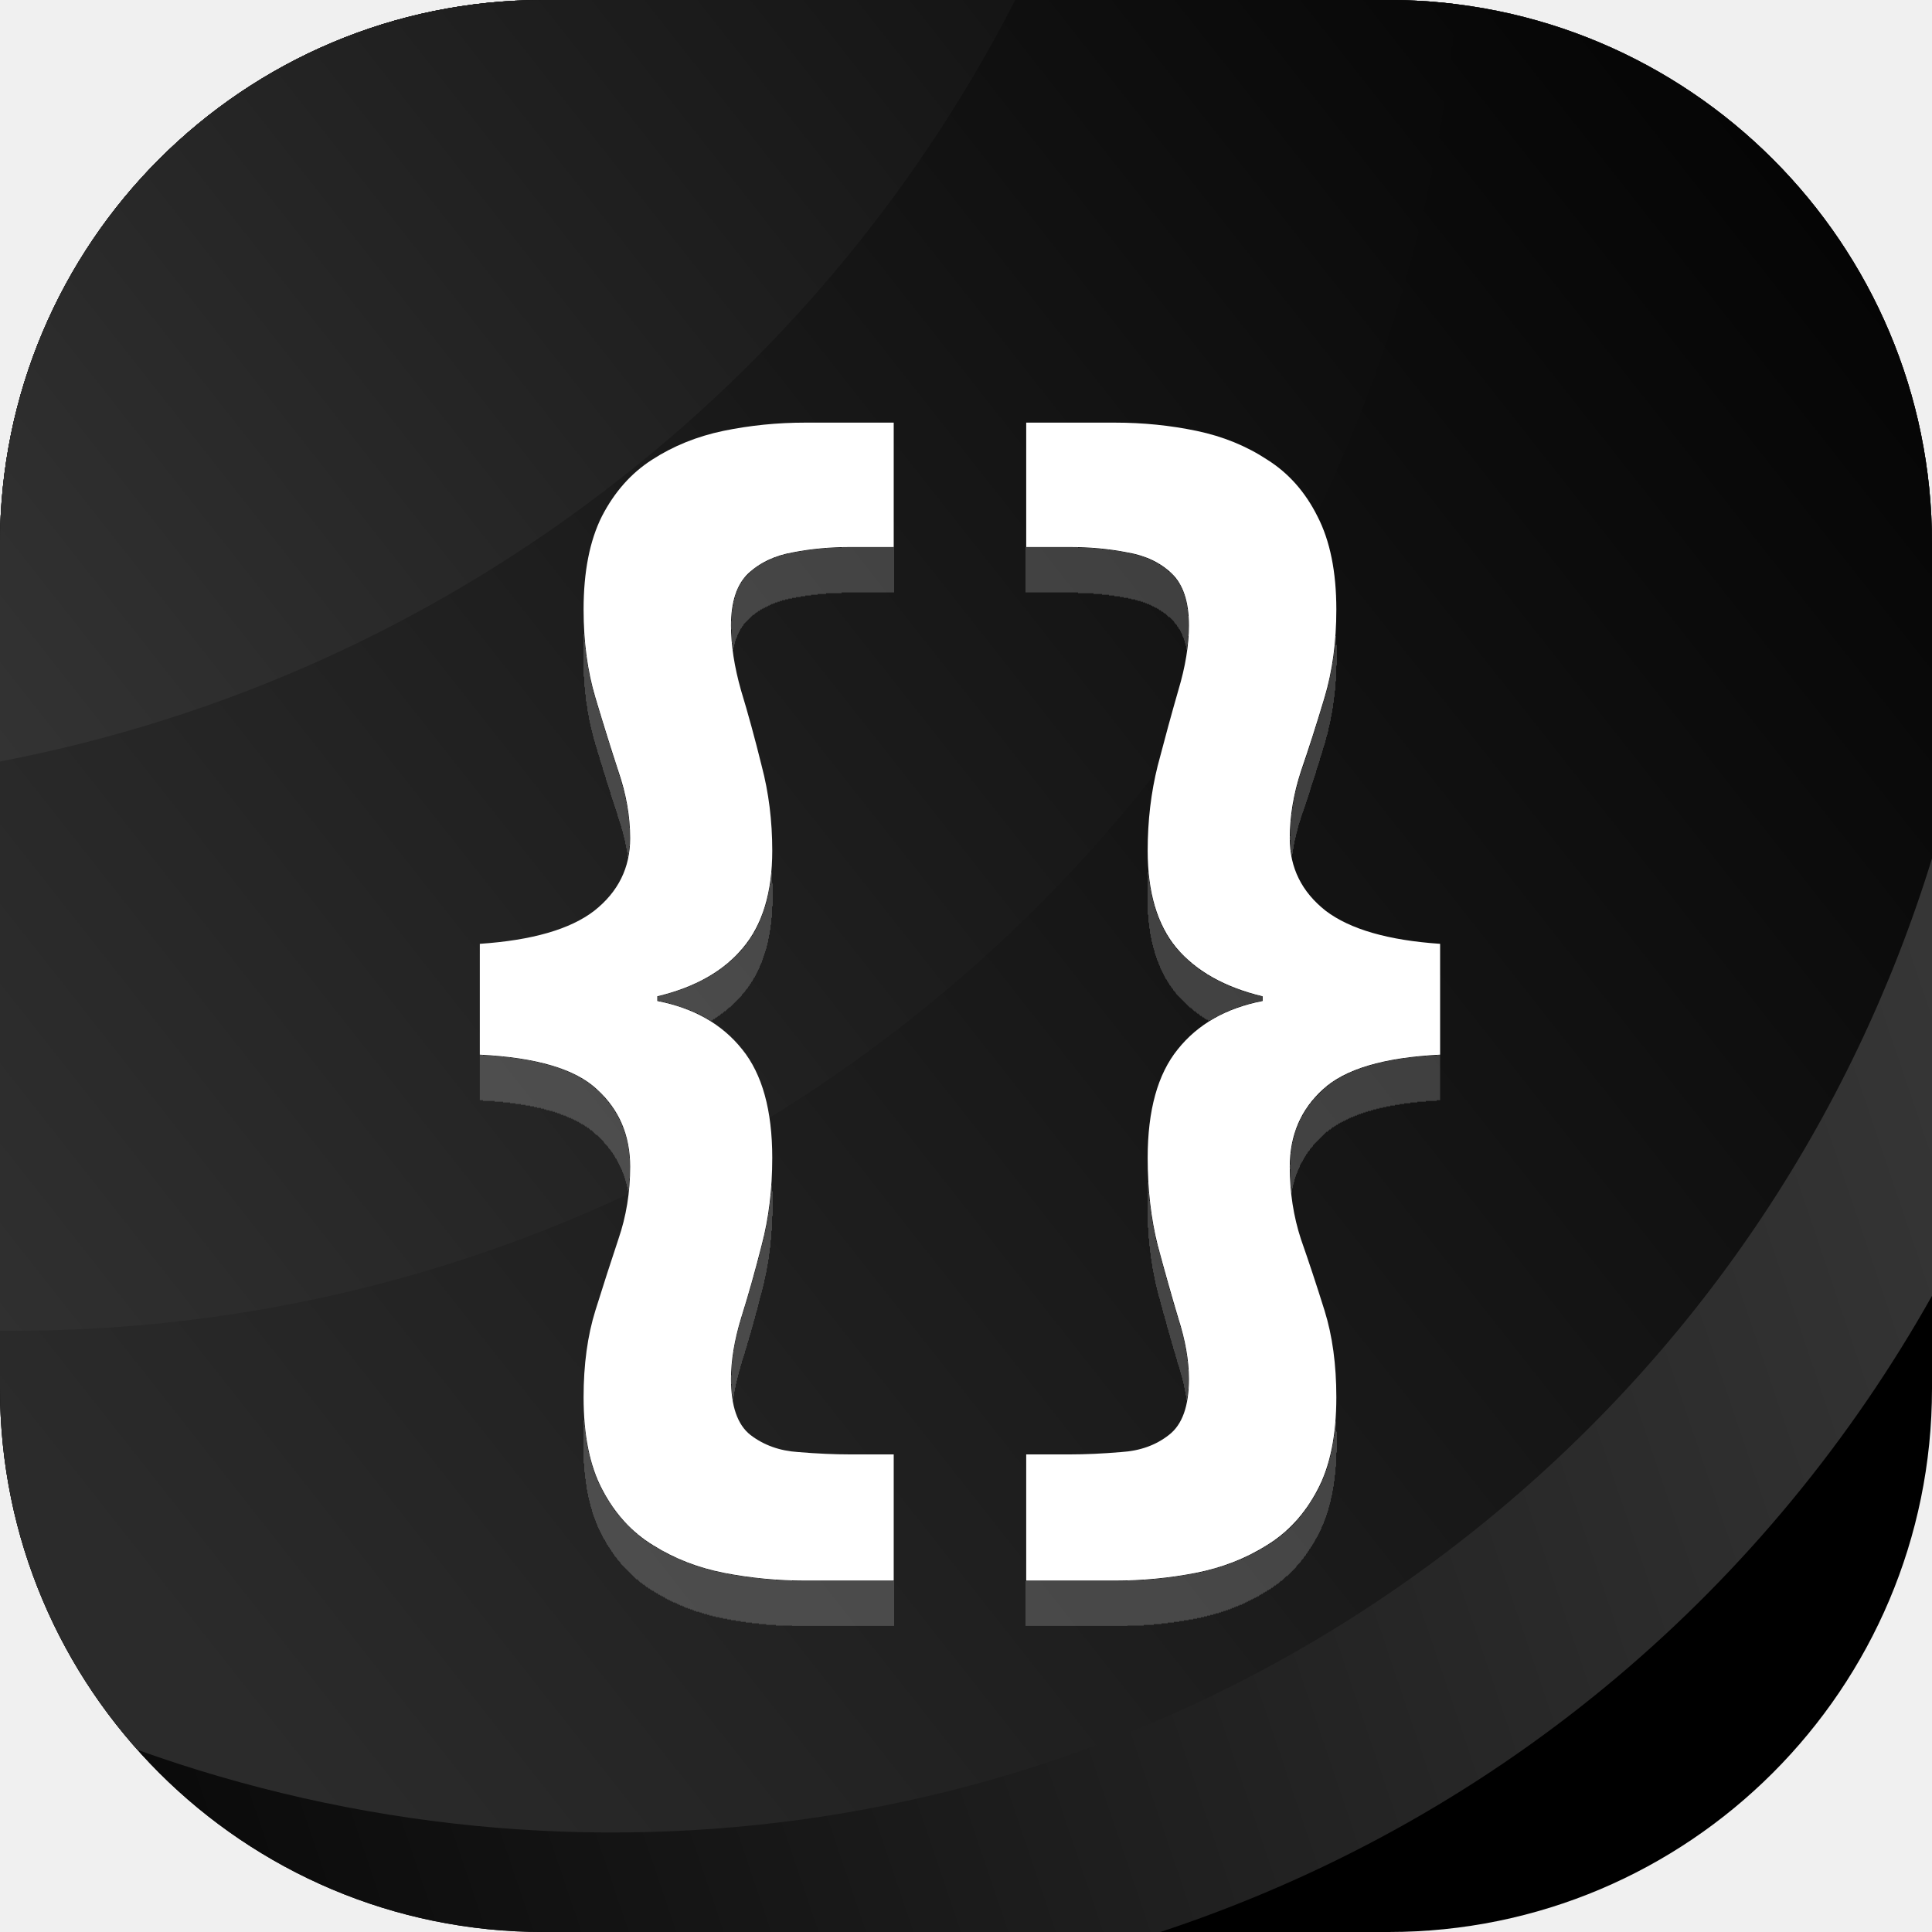
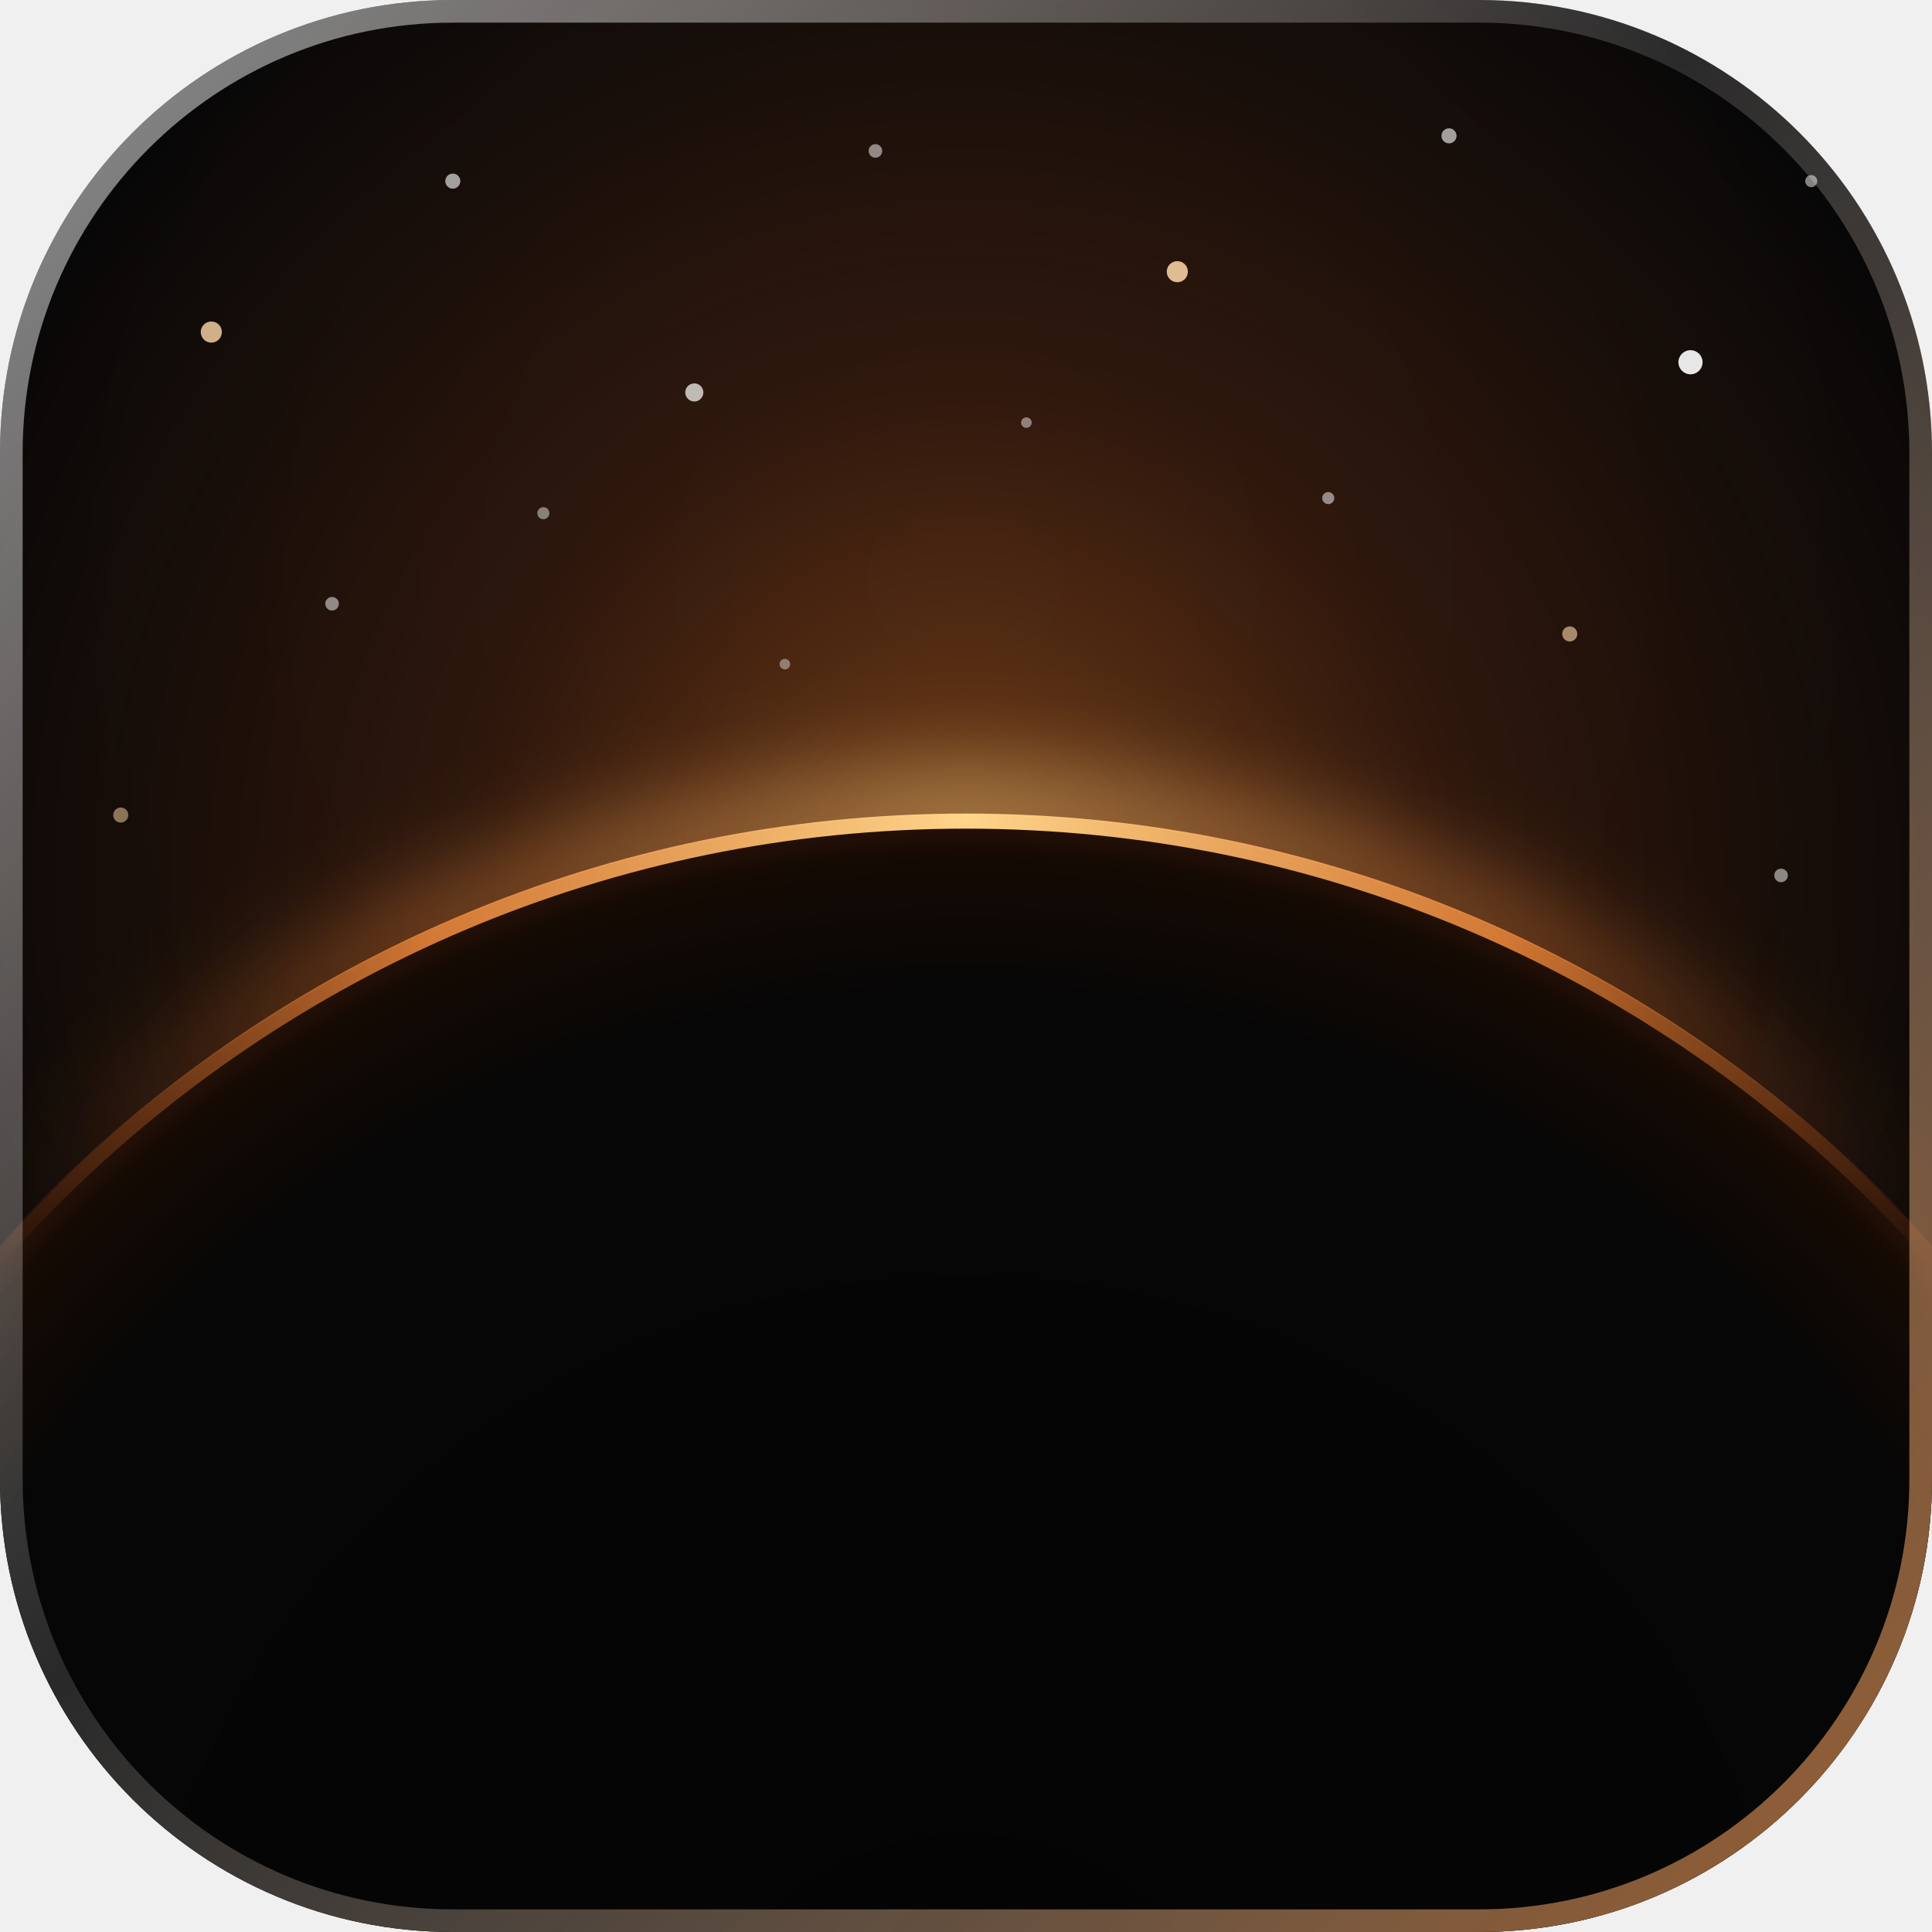
- <svg xmlns="http://www.w3.org/2000/svg" width="128" height="128" viewBox="0 0 128 128" fill="none">
-   <path d="M0 36C0 16.118 16.118 0 36 0H92C111.882 0 128 16.118 128 36V92C128 111.882 111.882 128 92 128H36C16.118 128 0 111.882 0 92V36Z" fill="black" />
-   <path d="M92 0C111.882 0 128 16.118 128 36V85.852C117.28 104.931 99.805 120.239 77.525 127.784C77.309 127.858 77.091 127.928 76.874 128H36C16.118 128 0 111.882 0 92V36C0 16.118 16.118 0 36 0H92Z" fill="url(#paint0_linear_21_73)" />
-   <path d="M92 0C111.882 0 128 16.118 128 36V56.877C122.706 74.063 112.344 89.843 97.19 101.781C71.402 122.099 38.045 126.324 9.106 115.93C3.443 109.569 0 101.187 0 92V36C0 16.118 16.118 0 36 0H92Z" fill="url(#paint1_linear_21_73)" />
-   <path d="M92 0C93.521 0 95.019 0.094 96.49 0.277C94.272 25.892 81.944 50.498 60.247 67.592C42.414 81.641 21.13 88.348 0 88.162V36C0 16.118 16.118 0 36 0H92Z" fill="url(#paint2_linear_21_73)" />
-   <path d="M67.261 0C61.155 11.936 52.45 22.765 41.247 31.592C28.775 41.418 14.615 47.653 0 50.45V36C0 16.118 16.118 0 36 0H67.261Z" fill="url(#paint3_linear_21_73)" />
-   <g filter="url(#filter0_d_21_73)">
-     <path d="M53.352 104.719C51.529 104.719 49.745 104.549 48 104.211C46.255 103.872 44.68 103.26 43.273 102.375C41.867 101.516 40.747 100.292 39.914 98.703C39.081 97.141 38.664 95.096 38.664 92.57C38.664 90.409 38.925 88.495 39.445 86.828C39.966 85.162 40.474 83.586 40.969 82.102C41.49 80.591 41.75 78.99 41.75 77.297C41.75 75.213 41.021 73.508 39.562 72.18C38.13 70.826 35.539 70.057 31.789 69.875V62.531C35.253 62.297 37.779 61.568 39.367 60.344C40.956 59.094 41.75 57.492 41.75 55.539C41.75 54.081 41.49 52.596 40.969 51.086C40.474 49.575 39.966 47.948 39.445 46.203C38.925 44.458 38.664 42.518 38.664 40.383C38.664 37.883 39.068 35.825 39.875 34.211C40.708 32.596 41.815 31.346 43.195 30.461C44.602 29.549 46.177 28.912 47.922 28.547C49.693 28.182 51.503 28 53.352 28H59.211V36.242H56.359C55.005 36.242 53.729 36.359 52.531 36.594C51.333 36.802 50.344 37.271 49.562 38C48.807 38.729 48.43 39.875 48.43 41.438C48.43 42.74 48.651 44.172 49.094 45.734C49.562 47.271 50.018 48.938 50.461 50.734C50.93 52.505 51.164 54.38 51.164 56.359C51.164 59.12 50.513 61.268 49.211 62.805C47.935 64.341 46.047 65.409 43.547 66.008V66.32C45.969 66.789 47.844 67.857 49.172 69.523C50.5 71.164 51.164 73.56 51.164 76.711C51.164 78.794 50.93 80.721 50.461 82.492C50.018 84.237 49.562 85.852 49.094 87.336C48.651 88.794 48.43 90.135 48.43 91.359C48.43 93.156 48.859 94.393 49.719 95.07C50.604 95.747 51.659 96.125 52.883 96.203C54.133 96.307 55.292 96.359 56.359 96.359H59.211V104.719H53.352ZM73.848 104.719H67.989V96.359H70.841C71.908 96.359 73.054 96.307 74.278 96.203C75.528 96.125 76.583 95.747 77.442 95.07C78.328 94.393 78.77 93.156 78.77 91.359C78.77 90.135 78.536 88.794 78.067 87.336C77.624 85.852 77.169 84.237 76.7 82.492C76.257 80.721 76.036 78.794 76.036 76.711C76.036 73.56 76.7 71.164 78.028 69.523C79.356 67.857 81.231 66.789 83.653 66.32V66.008C81.153 65.409 79.252 64.341 77.95 62.805C76.674 61.268 76.036 59.12 76.036 56.359C76.036 54.38 76.257 52.505 76.7 50.734C77.169 48.938 77.624 47.271 78.067 45.734C78.536 44.172 78.77 42.74 78.77 41.438C78.77 39.875 78.393 38.729 77.638 38C76.882 37.271 75.893 36.802 74.669 36.594C73.471 36.359 72.195 36.242 70.841 36.242H67.989V28H73.848C75.723 28 77.533 28.182 79.278 28.547C81.023 28.912 82.585 29.549 83.966 30.461C85.372 31.346 86.479 32.596 87.286 34.211C88.119 35.825 88.536 37.883 88.536 40.383C88.536 42.518 88.275 44.458 87.755 46.203C87.234 47.948 86.713 49.575 86.192 51.086C85.697 52.596 85.45 54.081 85.45 55.539C85.45 57.492 86.244 59.094 87.833 60.344C89.447 61.568 91.973 62.297 95.411 62.531V69.875C91.687 70.057 89.096 70.826 87.638 72.18C86.179 73.508 85.45 75.213 85.45 77.297C85.45 78.99 85.697 80.591 86.192 82.102C86.713 83.586 87.234 85.162 87.755 86.828C88.275 88.495 88.536 90.409 88.536 92.57C88.536 95.096 88.119 97.141 87.286 98.703C86.453 100.292 85.333 101.516 83.927 102.375C82.52 103.26 80.945 103.872 79.2 104.211C77.455 104.549 75.671 104.719 73.848 104.719Z" fill="white" />
+ <svg xmlns="http://www.w3.org/2000/svg" viewBox="0 0 128 128" width="128" height="128" role="img" aria-labelledby="t d">
+   <defs>
+     <clipPath id="c">
+       <rect width="128" height="128" rx="30" />
+     </clipPath>
+     <radialGradient id="bg" cx="50%" cy="30%" r="80%">
+       <stop offset="0" stop-color="#0E0C0C" />
+       <stop offset="1" stop-color="#040404" />
+     </radialGradient>
+     <radialGradient id="halo" cx="64" cy="58" r="72" gradientUnits="userSpaceOnUse">
+       <stop offset="0" stop-color="#FF8A2A" stop-opacity=".42" />
+       <stop offset=".45" stop-color="#E8601A" stop-opacity=".16" />
+       <stop offset="1" stop-color="#E8601A" stop-opacity="0" />
+     </radialGradient>
+     <radialGradient id="disc" cx="64" cy="140" r="86" gradientUnits="userSpaceOnUse">
+       <stop offset="0" stop-color="#040404" />
+       <stop offset=".86" stop-color="#060606" />
+       <stop offset=".97" stop-color="#150A04" />
+       <stop offset="1" stop-color="#2A1307" />
+     </radialGradient>
+     <linearGradient id="rim" x1="0" y1="0" x2="128" y2="0" gradientUnits="userSpaceOnUse">
+       <stop offset="0" stop-color="#E8722A" stop-opacity="0" />
+       <stop offset=".22" stop-color="#F08A3C" stop-opacity=".85" />
+       <stop offset=".5" stop-color="#FFD58A" />
+       <stop offset=".78" stop-color="#F08A3C" stop-opacity=".85" />
+       <stop offset="1" stop-color="#E8722A" stop-opacity="0" />
+     </linearGradient>
+     <linearGradient id="metal" x1="-30" y1="0" x2="30" y2="0" gradientUnits="userSpaceOnUse">
+       <stop offset="0" stop-color="#FFC890" />
+       <stop offset=".35" stop-color="#FF7A22" />
+       <stop offset=".7" stop-color="#E85A12" />
+       <stop offset="1" stop-color="#9A3008" />
+     </linearGradient>
+     <linearGradient id="edge" x1="0" y1="0" x2="128" y2="128" gradientUnits="userSpaceOnUse">
+       <stop offset="0" stop-color="#FFFFFF" stop-opacity=".55" />
+       <stop offset=".45" stop-color="#FFFFFF" stop-opacity=".14" />
+       <stop offset="1" stop-color="#FF9A4A" stop-opacity=".6" />
+     </linearGradient>
+     <filter id="blur" filterUnits="userSpaceOnUse" x="-40" y="0" width="210" height="130">
+       <feGaussianBlur stdDeviation="3" />
+     </filter>
+   </defs>
+   <g clip-path="url(#c)">
+     <rect width="128" height="128" fill="url(#bg)" />
+     <rect width="128" height="128" fill="url(#halo)" />
+     <circle cx="14" cy="22" r="0.7" fill="#FFD9A8" opacity="0.8" />
+     <circle cx="30" cy="12" r="0.5" fill="#fff" opacity="0.6" />
+     <circle cx="46" cy="26" r="0.6" fill="#fff" opacity="0.7" />
+     <circle cx="58" cy="10" r="0.45" fill="#fff" opacity="0.5" />
+     <circle cx="78" cy="18" r="0.7" fill="#FFD9A8" opacity="0.85" />
+     <circle cx="96" cy="9" r="0.5" fill="#fff" opacity="0.6" />
+     <circle cx="112" cy="24" r="0.8" fill="#fff" opacity="0.9" />
+     <circle cx="22" cy="40" r="0.45" fill="#fff" opacity="0.5" />
+     <circle cx="104" cy="42" r="0.5" fill="#FFD9A8" opacity="0.6" />
+     <circle cx="88" cy="33" r="0.4" fill="#fff" opacity="0.5" />
+     <circle cx="36" cy="34" r="0.4" fill="#fff" opacity="0.45" />
+     <circle cx="120" cy="12" r="0.4" fill="#fff" opacity="0.5" />
+     <circle cx="8" cy="54" r="0.5" fill="#FFD9A8" opacity="0.5" />
+     <circle cx="118" cy="58" r="0.45" fill="#fff" opacity="0.5" />
+     <circle cx="68" cy="28" r="0.35" fill="#fff" opacity="0.45" />
+     <circle cx="52" cy="44" r="0.35" fill="#fff" opacity="0.4" />
+     <circle cx="64" cy="140" r="86" fill="none" stroke="url(#rim)" stroke-width="5" opacity=".55" filter="url(#blur)" />
+     <circle cx="64" cy="140" r="86" fill="url(#disc)" />
+     <circle cx="64" cy="140" r="85.6" fill="none" stroke="url(#rim)" stroke-width="1" />
  </g>
-   <defs>
-     <filter id="filter0_d_21_73" x="31.789" y="28" width="63.622" height="79.719" filterUnits="userSpaceOnUse" color-interpolation-filters="sRGB">
-       <feFlood flood-opacity="0" result="BackgroundImageFix" />
-       <feColorMatrix in="SourceAlpha" type="matrix" values="0 0 0 0 0 0 0 0 0 0 0 0 0 0 0 0 0 0 127 0" result="hardAlpha" />
-       <feOffset dy="3" />
-       <feComposite in2="hardAlpha" operator="out" />
-       <feColorMatrix type="matrix" values="0 0 0 0 1 0 0 0 0 1 0 0 0 0 1 0 0 0 0.19 0" />
-       <feBlend mode="normal" in2="BackgroundImageFix" result="effect1_dropShadow_21_73" />
-       <feBlend mode="normal" in="SourceGraphic" in2="effect1_dropShadow_21_73" result="shape" />
-     </filter>
-     <linearGradient id="paint0_linear_21_73" x1="-39.447" y1="69.411" x2="134.957" y2="10.346" gradientUnits="userSpaceOnUse">
-       <stop />
-       <stop offset="0.889" stop-color="#373737" />
-       <stop offset="1" />
-     </linearGradient>
-     <linearGradient id="paint1_linear_21_73" x1="112.074" y1="-28.098" x2="-32.564" y2="85.855" gradientUnits="userSpaceOnUse">
-       <stop />
-       <stop offset="0.889" stop-color="#2B2B2B" />
-       <stop offset="1" stop-color="#2C2C2C" />
-     </linearGradient>
-     <linearGradient id="paint2_linear_21_73" x1="75.85" y1="-68.571" x2="-75.785" y2="50.895" gradientUnits="userSpaceOnUse">
-       <stop />
-       <stop offset="1" stop-color="#3B3B3B" />
-     </linearGradient>
-     <linearGradient id="paint3_linear_21_73" x1="56.85" y1="-104.571" x2="-94.785" y2="14.895" gradientUnits="userSpaceOnUse">
-       <stop />
-       <stop offset="1" stop-color="#464646" />
-     </linearGradient>
-   </defs>
+   <rect x=".75" y=".75" width="126.5" height="126.5" rx="29.25" fill="none" stroke="url(#edge)" stroke-width="1.5" />
</svg>
